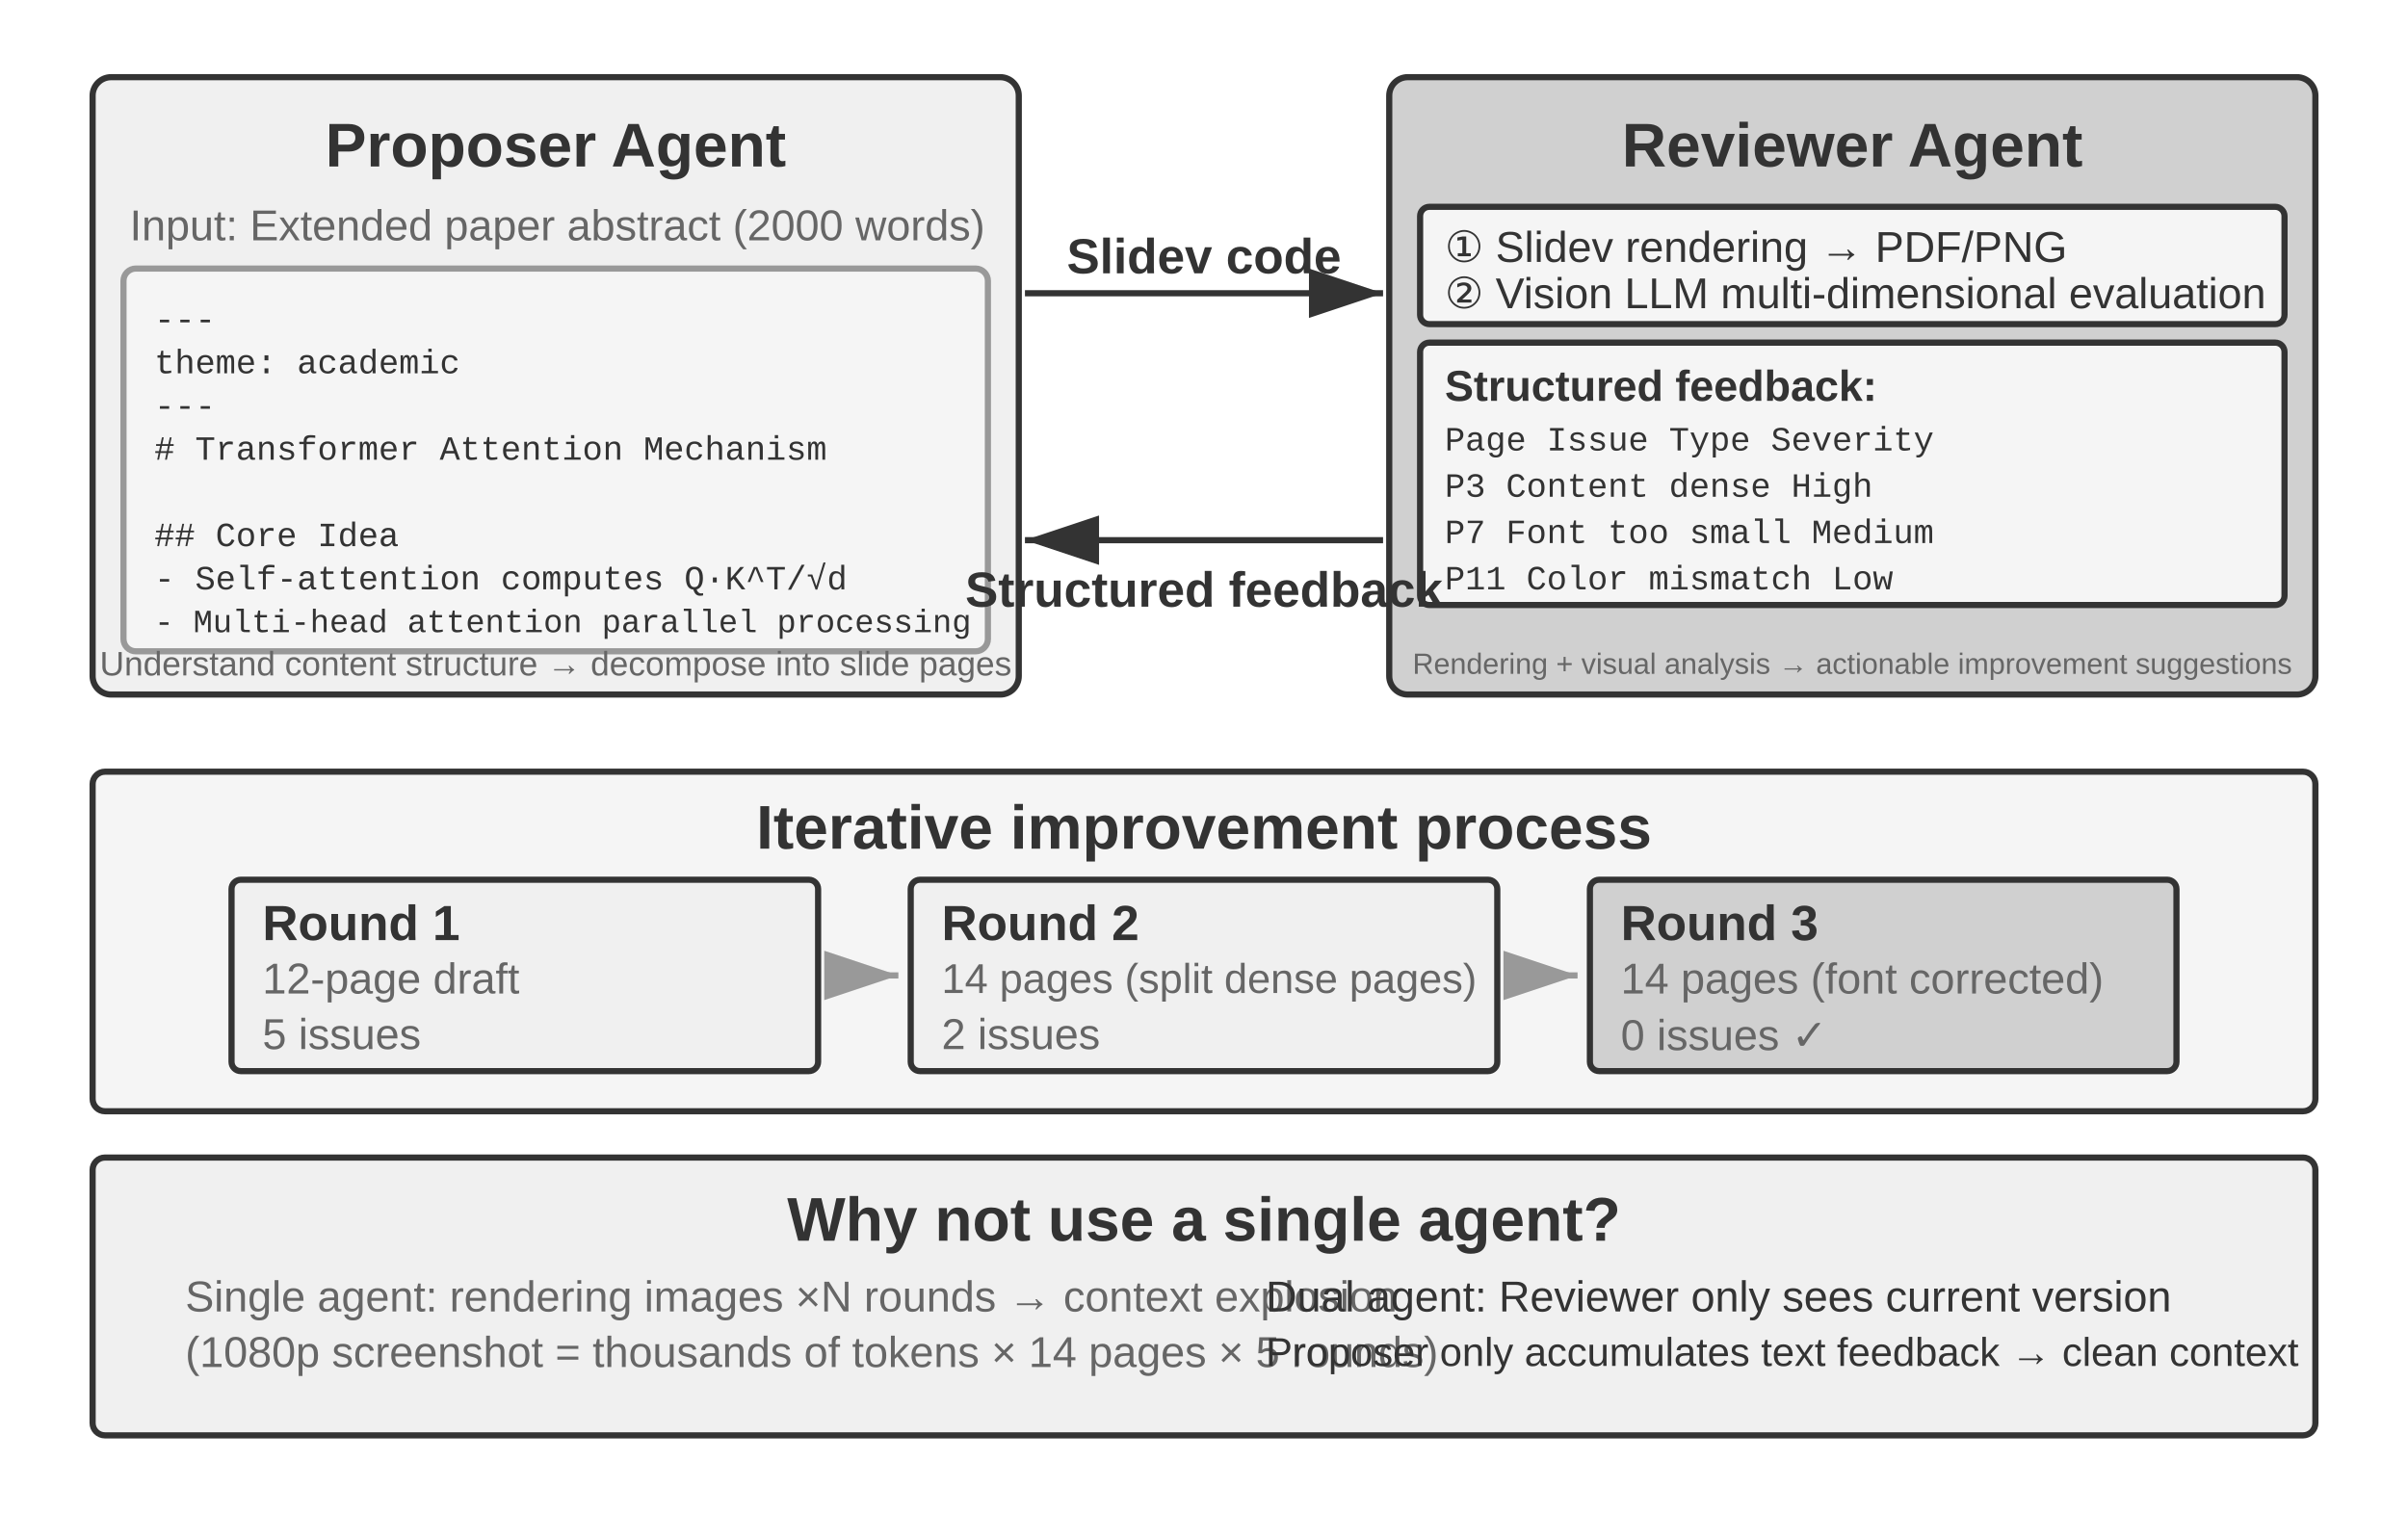
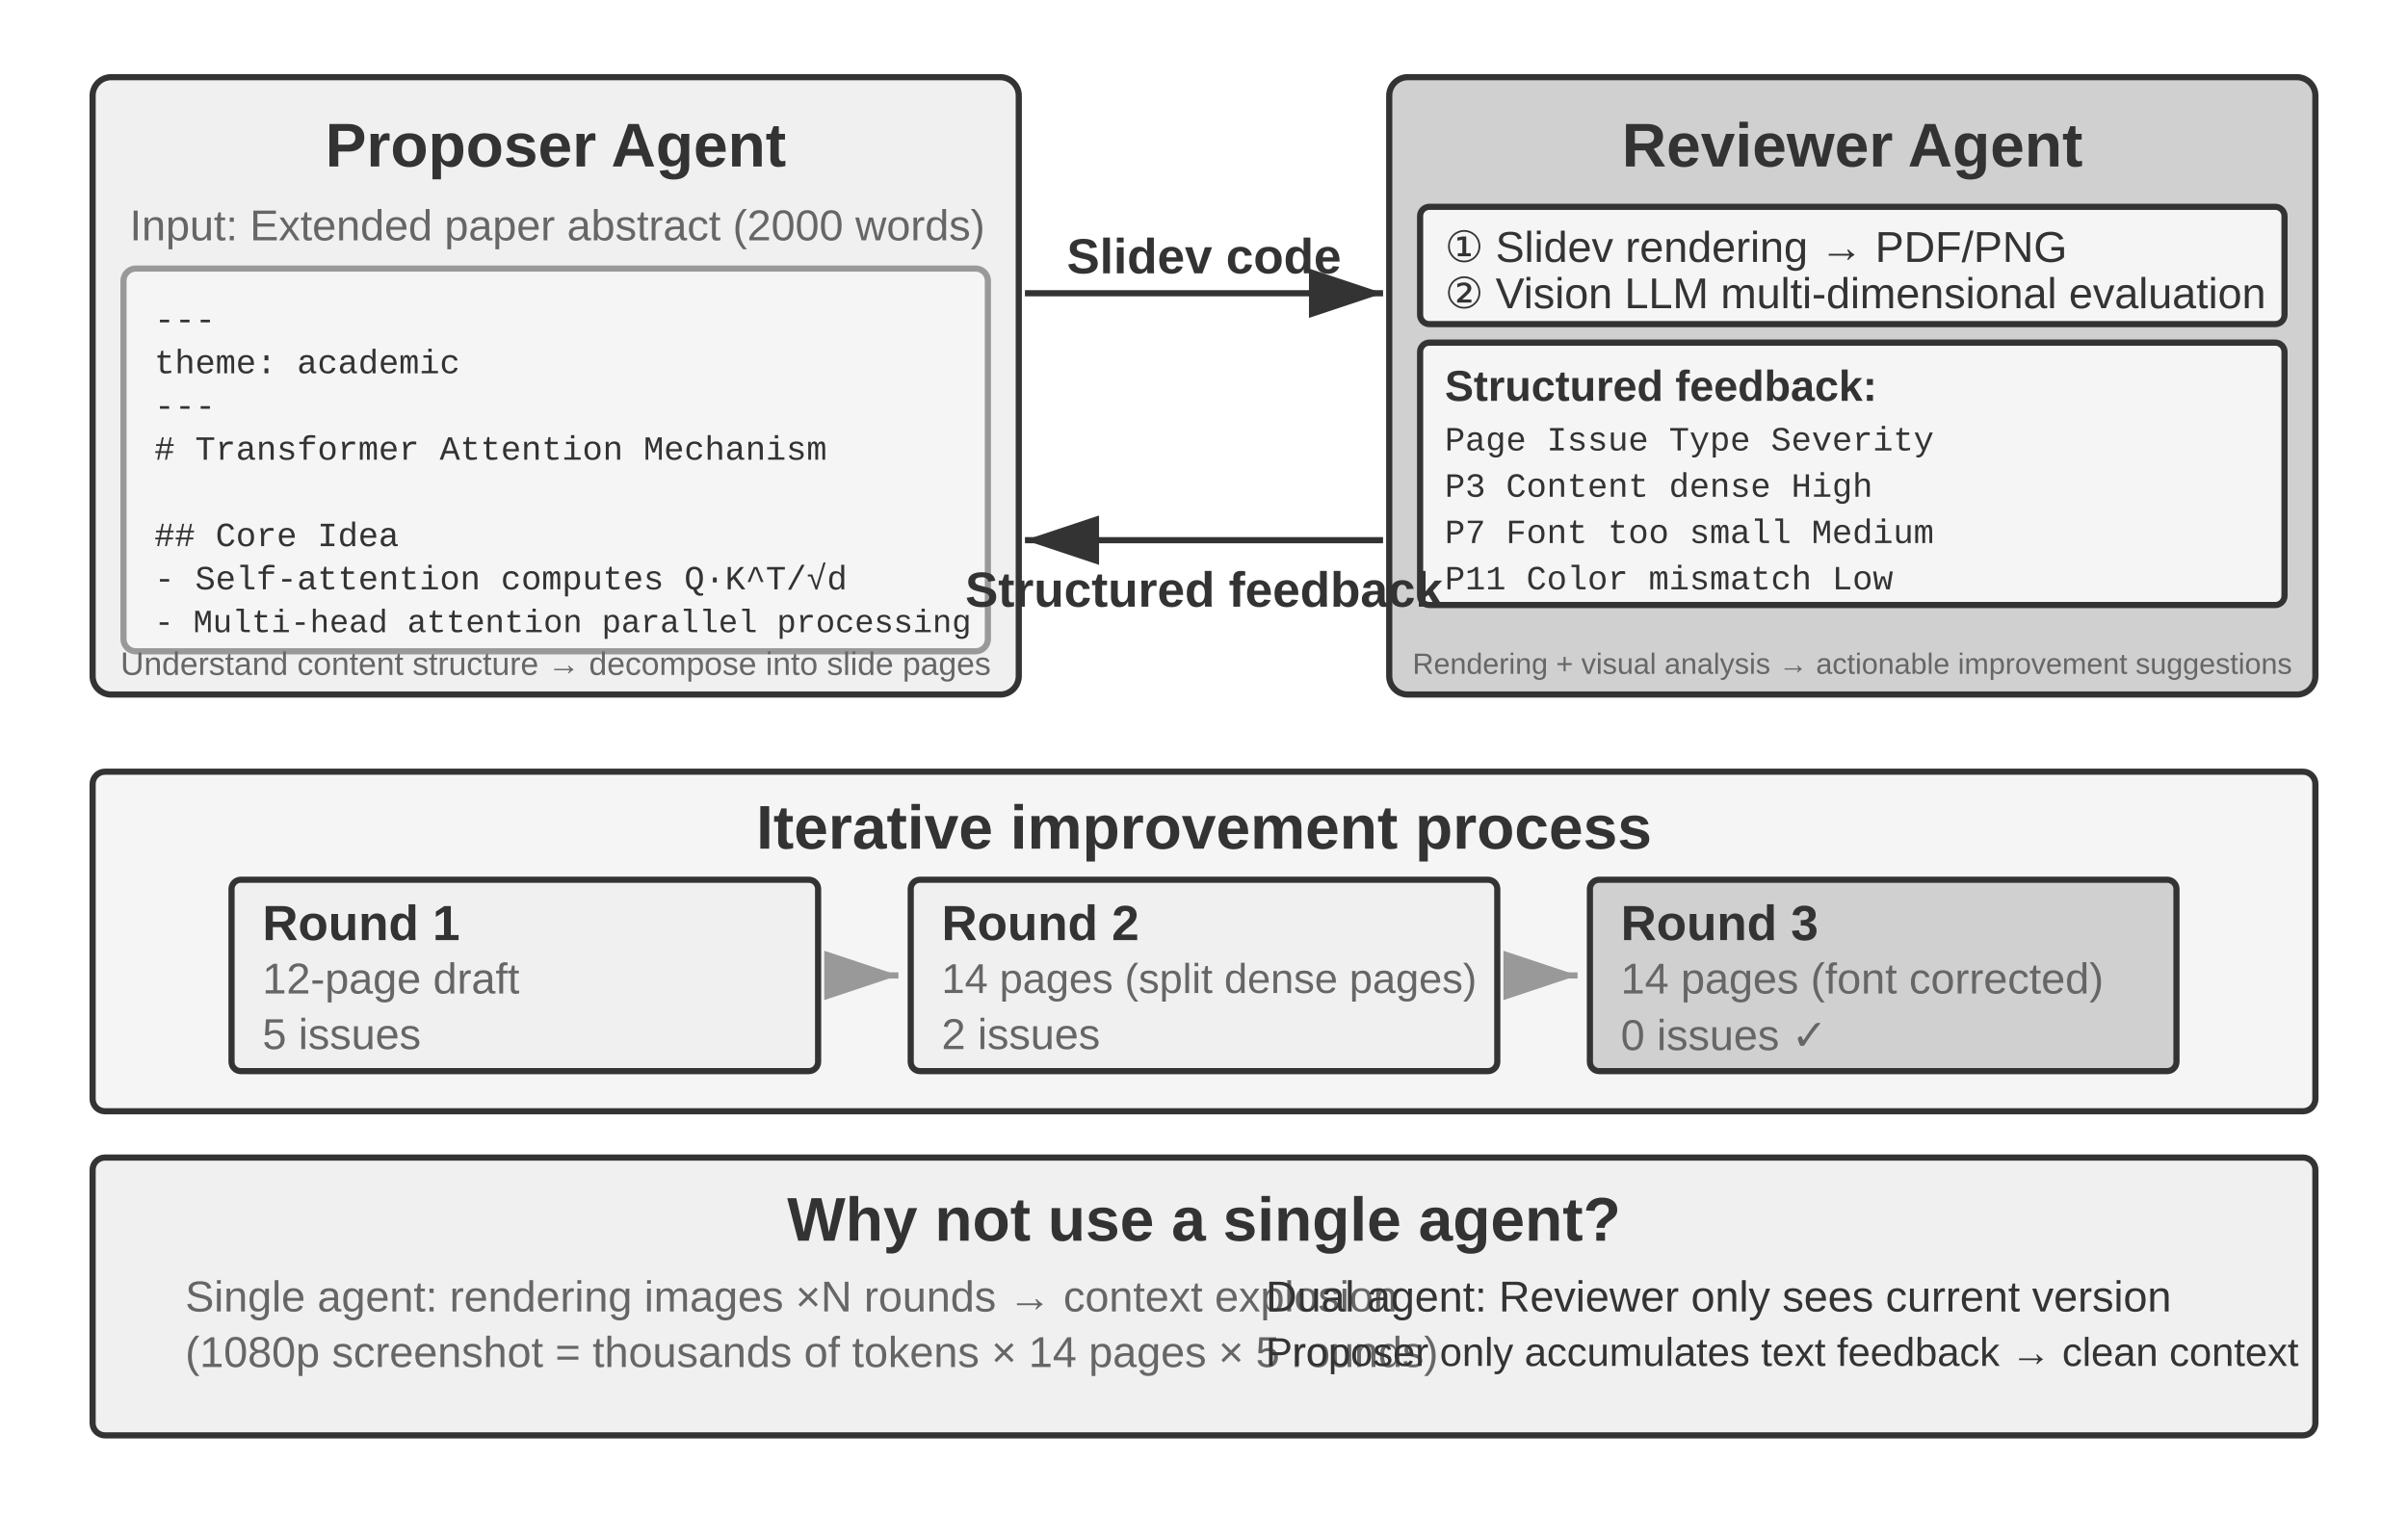
<svg xmlns="http://www.w3.org/2000/svg" viewBox="0 40 780 490" width="780" height="490" style="background:#ffffff">
  <defs>
    <marker id="ah" markerWidth="12" markerHeight="8" refX="12" refY="4" orient="auto">
      <polygon points="0 0, 12 4, 0 8" fill="#333333" />
    </marker>
    <marker id="ah-light" markerWidth="12" markerHeight="8" refX="12" refY="4" orient="auto">
      <polygon points="0 0, 12 4, 0 8" fill="#999999" />
    </marker>
  </defs>
  <rect x="30" y="65" width="300" height="200" rx="6" fill="#f0f0f0" stroke="#333333" stroke-width="2" />
  <text x="180" y="87" font-family="Arial, 'Helvetica Neue', Helvetica, 'PingFang SC', 'Microsoft YaHei', sans-serif" font-size="20" fill="#333333" text-anchor="middle" dominant-baseline="central" font-weight="bold">Proposer Agent</text>
  <text x="42" y="113" font-family="Arial, 'Helvetica Neue', Helvetica, 'PingFang SC', 'Microsoft YaHei', sans-serif" font-size="14" fill="#666666" text-anchor="start" dominant-baseline="central" font-weight="normal">Input: Extended paper abstract (2000 words)</text>
  <rect x="40" y="127" width="280" height="124" rx="4" fill="#f5f5f5" stroke="#999999" stroke-width="2" />
  <text x="50" y="144.0" font-family="'Courier New', Courier, monospace" font-size="11" fill="#333333" text-anchor="start" dominant-baseline="central">---</text>
  <text x="50" y="158.0" font-family="'Courier New', Courier, monospace" font-size="11" fill="#333333" text-anchor="start" dominant-baseline="central">theme: academic</text>
  <text x="50" y="172.0" font-family="'Courier New', Courier, monospace" font-size="11" fill="#333333" text-anchor="start" dominant-baseline="central">---</text>
  <text x="50" y="186.0" font-family="'Courier New', Courier, monospace" font-size="11" fill="#333333" text-anchor="start" dominant-baseline="central"># Transformer Attention Mechanism</text>
  <text x="50" y="200.0" font-family="'Courier New', Courier, monospace" font-size="11" fill="#333333" text-anchor="start" dominant-baseline="central" />
  <text x="50" y="214.0" font-family="'Courier New', Courier, monospace" font-size="11" fill="#333333" text-anchor="start" dominant-baseline="central">## Core Idea</text>
  <text x="50" y="228.0" font-family="'Courier New', Courier, monospace" font-size="11" fill="#333333" text-anchor="start" dominant-baseline="central">- Self-attention computes Q·K^T/√d</text>
  <text x="50" y="242.0" font-family="'Courier New', Courier, monospace" font-size="10.5" fill="#333333" text-anchor="start" dominant-baseline="central">- Multi-head attention parallel processing</text>
-   <text x="180" y="255" font-family="Arial, 'Helvetica Neue', Helvetica, 'PingFang SC', 'Microsoft YaHei', sans-serif" font-size="11" fill="#666666" text-anchor="middle" dominant-baseline="central" font-weight="normal">Understand content structure → decompose into slide pages</text>
+   <text x="180" y="255" font-family="Arial, 'Helvetica Neue', Helvetica, 'PingFang SC', 'Microsoft YaHei', sans-serif" font-size="10.5" fill="#666666" text-anchor="middle" dominant-baseline="central" font-weight="normal">Understand content structure → decompose into slide pages</text>
  <rect x="450" y="65" width="300" height="200" rx="6" fill="#d0d0d0" stroke="#333333" stroke-width="2" />
  <text x="600" y="87" font-family="Arial, 'Helvetica Neue', Helvetica, 'PingFang SC', 'Microsoft YaHei', sans-serif" font-size="20" fill="#333333" text-anchor="middle" dominant-baseline="central" font-weight="bold">Reviewer Agent</text>
  <rect x="460" y="107" width="280" height="38" rx="3" fill="#f5f5f5" stroke="#333333" stroke-width="2" />
  <text x="468" y="120" font-family="Arial, 'Helvetica Neue', Helvetica, 'PingFang SC', 'Microsoft YaHei', sans-serif" font-size="14" fill="#333333" text-anchor="start" dominant-baseline="central" font-weight="normal">① Slidev rendering → PDF/PNG</text>
  <text x="468" y="135" font-family="Arial, 'Helvetica Neue', Helvetica, 'PingFang SC', 'Microsoft YaHei', sans-serif" font-size="14" fill="#333333" text-anchor="start" dominant-baseline="central" font-weight="normal">② Vision LLM multi-dimensional evaluation</text>
  <rect x="460" y="151" width="280" height="85" rx="3" fill="#f5f5f5" stroke="#333333" stroke-width="2" />
  <text x="468" y="165" font-family="Arial, 'Helvetica Neue', Helvetica, 'PingFang SC', 'Microsoft YaHei', sans-serif" font-size="14" fill="#333333" text-anchor="start" dominant-baseline="central" font-weight="bold">Structured feedback:</text>
  <text x="468" y="183" font-family="'Courier New', Courier, monospace" font-size="11" fill="#333333" text-anchor="start" dominant-baseline="central">Page   Issue Type    Severity</text>
  <text x="468" y="198" font-family="'Courier New', Courier, monospace" font-size="11" fill="#333333" text-anchor="start" dominant-baseline="central">P3    Content dense  High</text>
  <text x="468" y="213" font-family="'Courier New', Courier, monospace" font-size="11" fill="#333333" text-anchor="start" dominant-baseline="central">P7    Font too small Medium</text>
  <text x="468" y="228" font-family="'Courier New', Courier, monospace" font-size="11" fill="#333333" text-anchor="start" dominant-baseline="central">P11   Color mismatch Low</text>
  <text x="600" y="255" font-family="Arial, 'Helvetica Neue', Helvetica, 'PingFang SC', 'Microsoft YaHei', sans-serif" font-size="9.5" fill="#666666" text-anchor="middle" dominant-baseline="central" font-weight="normal">Rendering + visual analysis → actionable improvement suggestions</text>
  <line x1="332" y1="135" x2="448" y2="135" stroke="#333333" stroke-width="2" marker-end="url(#ah)" />
  <text x="390.0" y="123" font-family="Arial, 'Helvetica Neue', Helvetica, 'PingFang SC', 'Microsoft YaHei', sans-serif" font-size="16" fill="#333333" text-anchor="middle" dominant-baseline="central" font-weight="bold">Slidev code</text>
  <line x1="448" y1="215" x2="332" y2="215" stroke="#333333" stroke-width="2" marker-end="url(#ah)" />
  <text x="390.0" y="231" font-family="Arial, 'Helvetica Neue', Helvetica, 'PingFang SC', 'Microsoft YaHei', sans-serif" font-size="16" fill="#333333" text-anchor="middle" dominant-baseline="central" font-weight="bold">Structured feedback</text>
  <rect x="30" y="290" width="720" height="110" rx="4" fill="#f5f5f5" stroke="#333333" stroke-width="2" />
  <text x="390" y="308" font-family="Arial, 'Helvetica Neue', Helvetica, 'PingFang SC', 'Microsoft YaHei', sans-serif" font-size="20" fill="#333333" text-anchor="middle" dominant-baseline="central" font-weight="bold">Iterative improvement process</text>
  <rect x="75" y="325" width="190" height="62" rx="3" fill="#f0f0f0" stroke="#333333" stroke-width="2" />
  <text x="85" y="339" font-family="Arial, 'Helvetica Neue', Helvetica, 'PingFang SC', 'Microsoft YaHei', sans-serif" font-size="16" fill="#333333" text-anchor="start" dominant-baseline="central" font-weight="bold">Round 1</text>
  <text x="85" y="357" font-family="Arial, 'Helvetica Neue', Helvetica, 'PingFang SC', 'Microsoft YaHei', sans-serif" font-size="14" fill="#666666" text-anchor="start" dominant-baseline="central" font-weight="normal">12-page draft</text>
  <text x="85" y="375" font-family="Arial, 'Helvetica Neue', Helvetica, 'PingFang SC', 'Microsoft YaHei', sans-serif" font-size="14" fill="#666666" text-anchor="start" dominant-baseline="central" font-weight="normal">5 issues</text>
  <line x1="269" y1="356" x2="291" y2="356" stroke="#999999" stroke-width="2" marker-end="url(#ah-light)" />
  <rect x="295" y="325" width="190" height="62" rx="3" fill="#f0f0f0" stroke="#333333" stroke-width="2" />
  <text x="305" y="339" font-family="Arial, 'Helvetica Neue', Helvetica, 'PingFang SC', 'Microsoft YaHei', sans-serif" font-size="16" fill="#333333" text-anchor="start" dominant-baseline="central" font-weight="bold">Round 2</text>
  <text x="305" y="357" font-family="Arial, 'Helvetica Neue', Helvetica, 'PingFang SC', 'Microsoft YaHei', sans-serif" font-size="13.5" fill="#666666" text-anchor="start" dominant-baseline="central" font-weight="normal">14 pages (split dense pages)</text>
  <text x="305" y="375" font-family="Arial, 'Helvetica Neue', Helvetica, 'PingFang SC', 'Microsoft YaHei', sans-serif" font-size="14" fill="#666666" text-anchor="start" dominant-baseline="central" font-weight="normal">2 issues</text>
  <line x1="489" y1="356" x2="511" y2="356" stroke="#999999" stroke-width="2" marker-end="url(#ah-light)" />
  <rect x="515" y="325" width="190" height="62" rx="3" fill="#d0d0d0" stroke="#333333" stroke-width="2" />
  <text x="525" y="339" font-family="Arial, 'Helvetica Neue', Helvetica, 'PingFang SC', 'Microsoft YaHei', sans-serif" font-size="16" fill="#333333" text-anchor="start" dominant-baseline="central" font-weight="bold">Round 3</text>
  <text x="525" y="357" font-family="Arial, 'Helvetica Neue', Helvetica, 'PingFang SC', 'Microsoft YaHei', sans-serif" font-size="14" fill="#666666" text-anchor="start" dominant-baseline="central" font-weight="normal">14 pages (font corrected)</text>
  <text x="525" y="375" font-family="Arial, 'Helvetica Neue', Helvetica, 'PingFang SC', 'Microsoft YaHei', sans-serif" font-size="14" fill="#666666" text-anchor="start" dominant-baseline="central" font-weight="normal">0 issues ✓</text>
  <rect x="30" y="415" width="720" height="90" rx="4" fill="#f0f0f0" stroke="#333333" stroke-width="2" />
  <text x="390" y="435" font-family="Arial, 'Helvetica Neue', Helvetica, 'PingFang SC', 'Microsoft YaHei', sans-serif" font-size="20" fill="#333333" text-anchor="middle" dominant-baseline="central" font-weight="bold">Why not use a single agent?</text>
  <text x="60" y="460" font-family="Arial, 'Helvetica Neue', Helvetica, 'PingFang SC', 'Microsoft YaHei', sans-serif" font-size="14" fill="#666666" text-anchor="start" dominant-baseline="central" font-weight="normal">Single agent: rendering images ×N rounds → context explosion</text>
  <text x="60" y="478" font-family="Arial, 'Helvetica Neue', Helvetica, 'PingFang SC', 'Microsoft YaHei', sans-serif" font-size="14" fill="#666666" text-anchor="start" dominant-baseline="central" font-weight="normal">(1080p screenshot = thousands of tokens × 14 pages × 5 rounds)</text>
  <text x="410" y="460" font-family="Arial, 'Helvetica Neue', Helvetica, 'PingFang SC', 'Microsoft YaHei', sans-serif" font-size="14" fill="#333333" text-anchor="start" dominant-baseline="central" font-weight="normal">Dual agent: Reviewer only sees current version</text>
  <text x="410" y="478" font-family="Arial, 'Helvetica Neue', Helvetica, 'PingFang SC', 'Microsoft YaHei', sans-serif" font-size="13" fill="#333333" text-anchor="start" dominant-baseline="central" font-weight="normal">Proposer only accumulates text feedback → clean context</text>
</svg>
